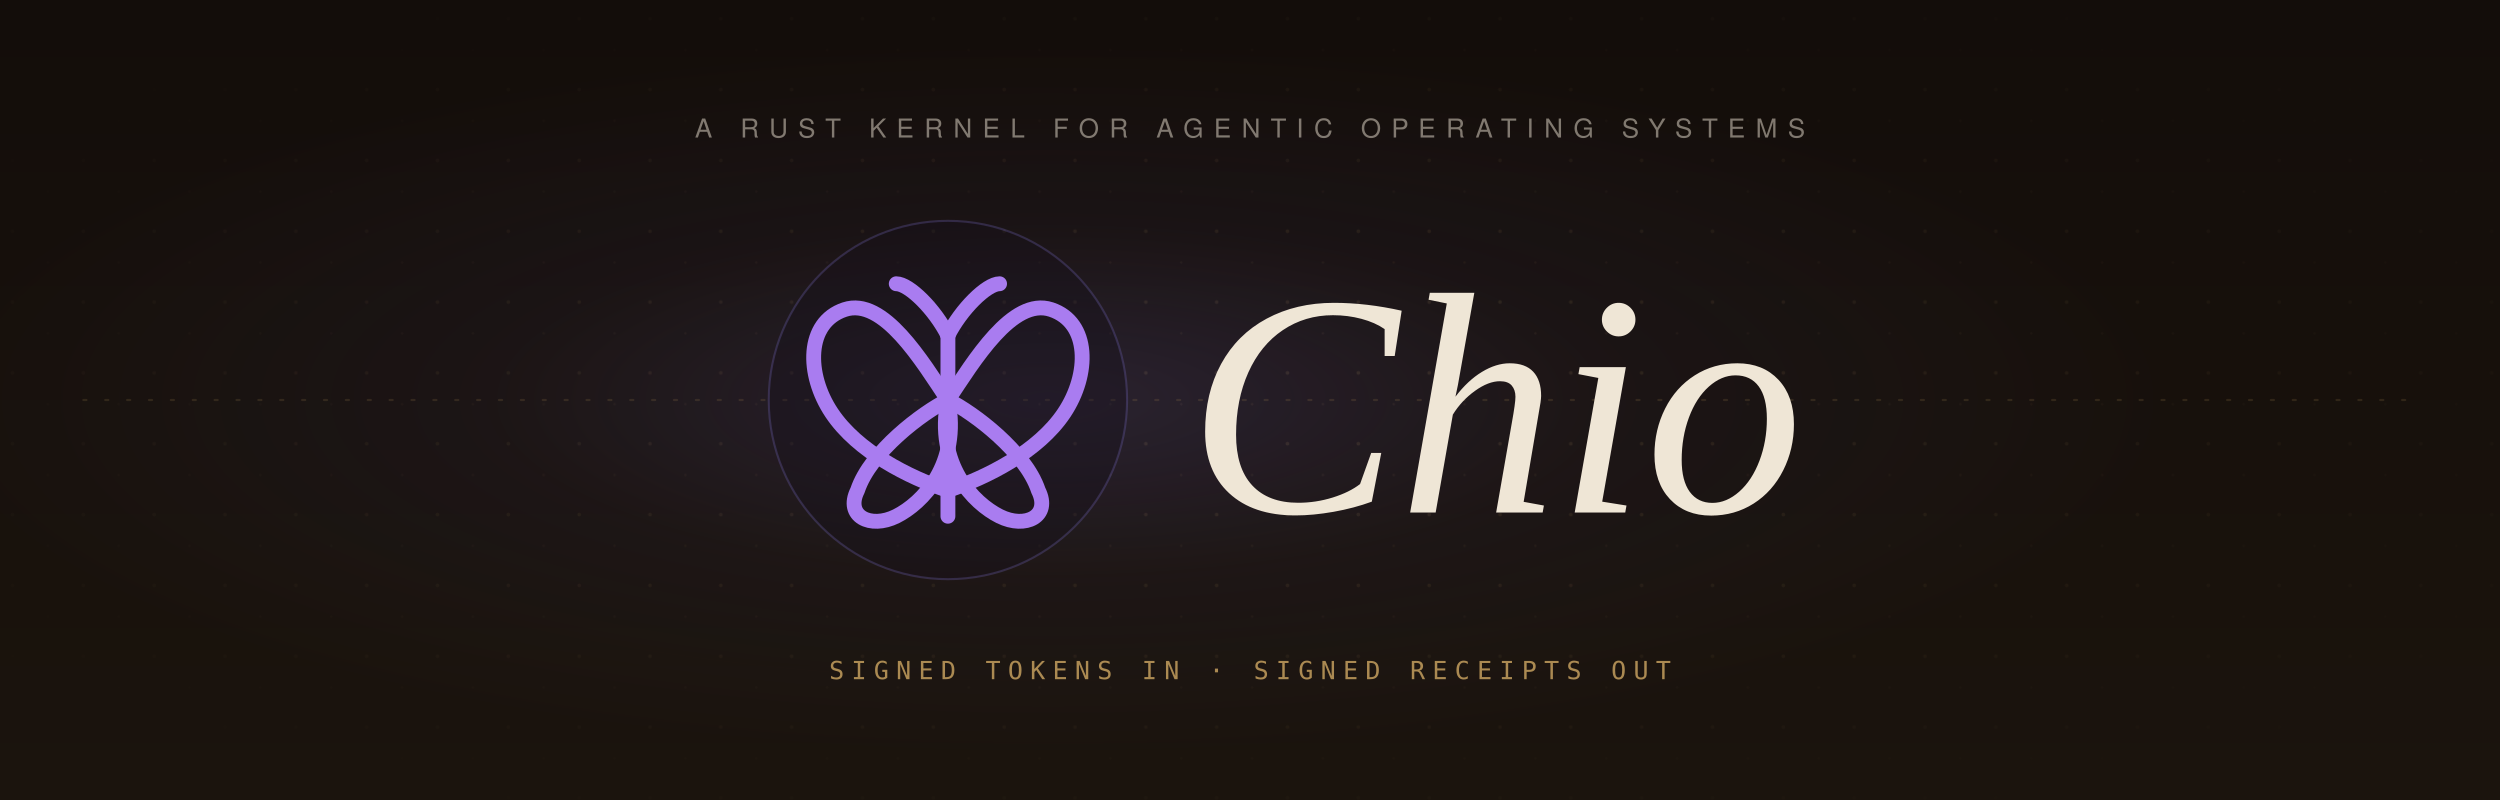
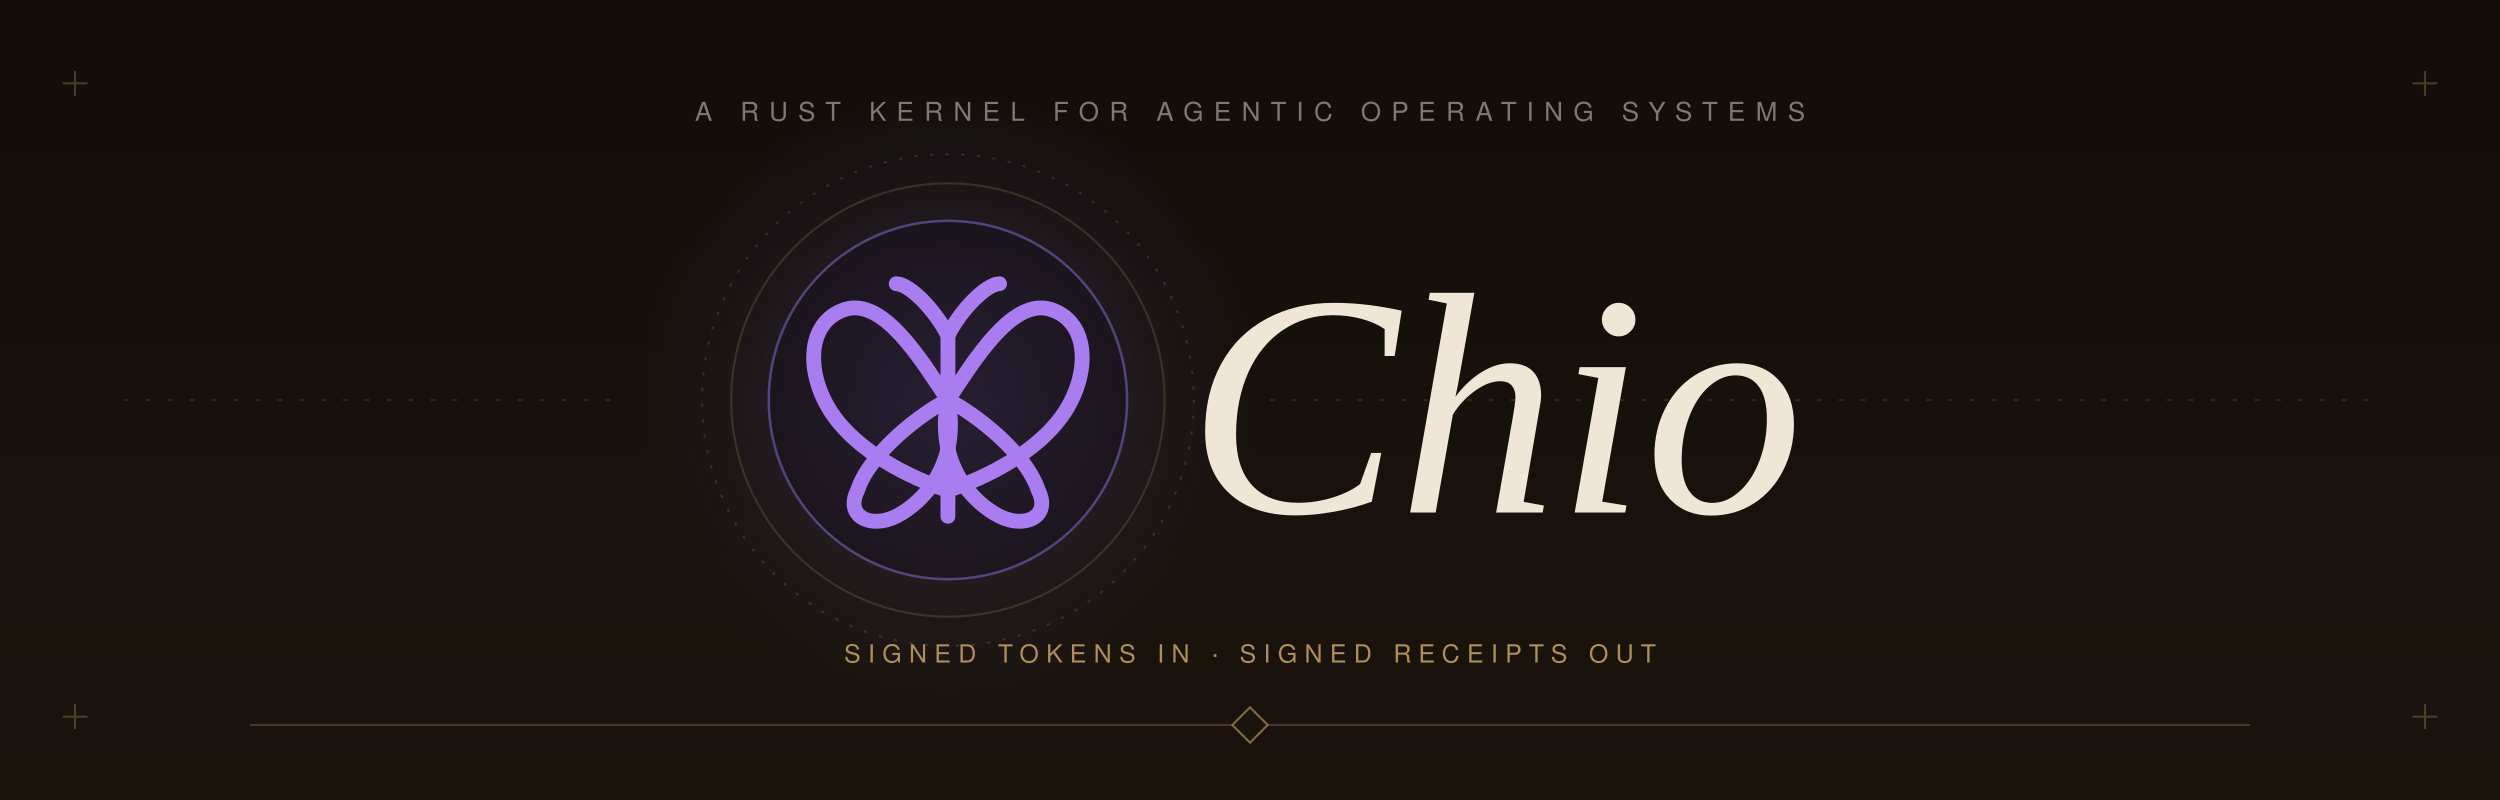
<svg xmlns="http://www.w3.org/2000/svg" viewBox="0 0 1200 384" width="1200" height="384" role="img" aria-label="Chio: a Rust kernel for agentic operating systems. Signed tokens in, signed receipts out.">
  <defs>
-     <linearGradient id="h-bg" x1="0" y1="0" x2="0" y2="1">
+     <linearGradient id="hbg" x1="0" y1="0" x2="0" y2="1">
      <stop offset="0" stop-color="#130d0a" />
      <stop offset="1" stop-color="#1b140d" />
    </linearGradient>
-     <radialGradient id="h-glow" cx="42%" cy="50%" r="45%">
-       <stop offset="0" stop-color="#8f7ff2" stop-opacity="0.16" />
-       <stop offset="0.5" stop-color="#8f7ff2" stop-opacity="0.04" />
+     <radialGradient id="hglow" cx="50%" cy="50%" r="50%">
+       <stop offset="0" stop-color="#8f7ff2" stop-opacity="0.32" />
+       <stop offset="0.6" stop-color="#8f7ff2" stop-opacity="0.07" />
      <stop offset="1" stop-color="#8f7ff2" stop-opacity="0" />
    </radialGradient>
-     <pattern id="h-field" width="34" height="34" patternUnits="userSpaceOnUse">
-       <circle cx="6" cy="9" r="0.9" fill="#ab8a52" fill-opacity="0.16" />
-       <circle cx="23" cy="24" r="0.6" fill="#ab8a52" fill-opacity="0.10" />
-     </pattern>
-     <radialGradient id="h-fade" cx="50%" cy="50%" r="60%">
-       <stop offset="0" stop-color="#fff" stop-opacity="1" />
-       <stop offset="1" stop-color="#fff" stop-opacity="0" />
+     <radialGradient id="hkglow" cx="50%" cy="50%" r="50%">
+       <stop offset="0" stop-color="#8f7ff2" stop-opacity="0.28" />
+       <stop offset="0.65" stop-color="#8f7ff2" stop-opacity="0.06" />
+       <stop offset="1" stop-color="#8f7ff2" stop-opacity="0" />
    </radialGradient>
-     <mask id="h-mask">
-       <rect width="1200" height="384" fill="url(#h-fade)" />
-     </mask>
  </defs>
-   <rect width="1200" height="384" rx="0" fill="url(#h-bg)" />
-   <rect width="1200" height="384" rx="0" fill="url(#h-field)" mask="url(#h-mask)" />
-   <rect width="1200" height="384" rx="0" fill="url(#h-glow)" />
-   <line x1="40" y1="192" x2="1160" y2="192" stroke="#ab8a52" stroke-opacity="0.18" stroke-width="1" stroke-dasharray="1.5 9" stroke-linecap="round" />
-   <text x="600" y="66" text-anchor="middle" font-family="-apple-system, 'Segoe UI', Helvetica, Arial, sans-serif" font-size="12.5" letter-spacing="5" fill="#d8cfc0" fill-opacity="0.55">A RUST KERNEL FOR AGENTIC OPERATING SYSTEMS</text>
-   <circle cx="455" cy="192" r="86" fill="#16101c" fill-opacity="0.35" stroke="#8f7ff2" stroke-opacity="0.22" stroke-width="1" />
+   <rect width="1200" height="384" fill="url(#hbg)" />
+   <g stroke="#b08d5b" stroke-opacity="0.35" stroke-width="1">
+     <path d="M30 40 H42 M36 34 V46" />
+     <path d="M1158 40 H1170 M1164 34 V46" />
+     <path d="M30 344 H42 M36 338 V350" />
+     <path d="M1158 344 H1170 M1164 338 V350" />
+   </g>
+   <circle cx="455" cy="192" r="150" fill="url(#hkglow)" />
+   <g stroke="#b08d5b" stroke-opacity="0.22" stroke-width="1" fill="none">
+     <circle cx="455" cy="192" r="104" />
+     <circle cx="455" cy="192" r="118" stroke-dasharray="1.5 6" />
+   </g>
+   <path d="M60 192 H300 M610 192 H1140" stroke="#b08d5b" stroke-opacity="0.18" stroke-width="1" stroke-dasharray="1.5 9" stroke-linecap="round" />
+   <text x="600.0" y="58" text-anchor="middle" font-family="-apple-system, 'Segoe UI', Helvetica, Arial, sans-serif" font-size="12.5" letter-spacing="5" fill="#d8cfc0" fill-opacity="0.55">A RUST KERNEL FOR AGENTIC OPERATING SYSTEMS</text>
+   <circle cx="455" cy="192" r="86" fill="#16101c" fill-opacity="0.5" stroke="#8f7ff2" stroke-opacity="0.45" stroke-width="1.2" />
  <g transform="translate(380.6,117.6) scale(6.2)" fill="none" stroke="#a97cf0" stroke-width="1.15" stroke-linecap="round" stroke-linejoin="round">
    <path d="M12 12C10 9 7 4 4 5c-3 1-3 5-1 8s6 5 9 6" />
    <path d="M12 12C10 13 6 16 5 19c-1 2 1 3 3 2s5-4 4-9" />
    <path d="M12 12c2-3 5-8 8-7 3 1 3 5 1 8s-6 5-9 6" />
    <path d="M12 12c2 1 6 4 7 7 1 2-1 3-3 2s-5-4-4-9" />
    <path d="M12 7v14" />
    <path d="M12 7c-1-2-3-4-4-4" />
    <path d="M12 7c1-2 3-4 4-4" />
  </g>
  <text x="570" y="246" font-family="Georgia, 'Times New Roman', serif" font-style="italic" font-size="152" fill="#efe6d6">Chio</text>
-   <text x="600" y="326" text-anchor="middle" font-family="ui-monospace, SFMono-Regular, 'SF Mono', Menlo, Consolas, monospace" font-size="12" letter-spacing="3.5" fill="#ab8a52">SIGNED TOKENS IN · SIGNED RECEIPTS OUT</text>
+   <text x="600" y="318" text-anchor="middle" font-family="-apple-system, 'Segoe UI', Helvetica, Arial, sans-serif" font-size="12" letter-spacing="3.5" fill="#b08d5b">SIGNED TOKENS IN · SIGNED RECEIPTS OUT</text>
+   <path d="M120 348 H1080" stroke="#b08d5b" stroke-opacity="0.3" stroke-width="1" />
+   <rect x="594" y="342" width="12" height="12" transform="rotate(45 600 348)" fill="#1b140d" stroke="#b08d5b" stroke-opacity="0.7" />
</svg>
